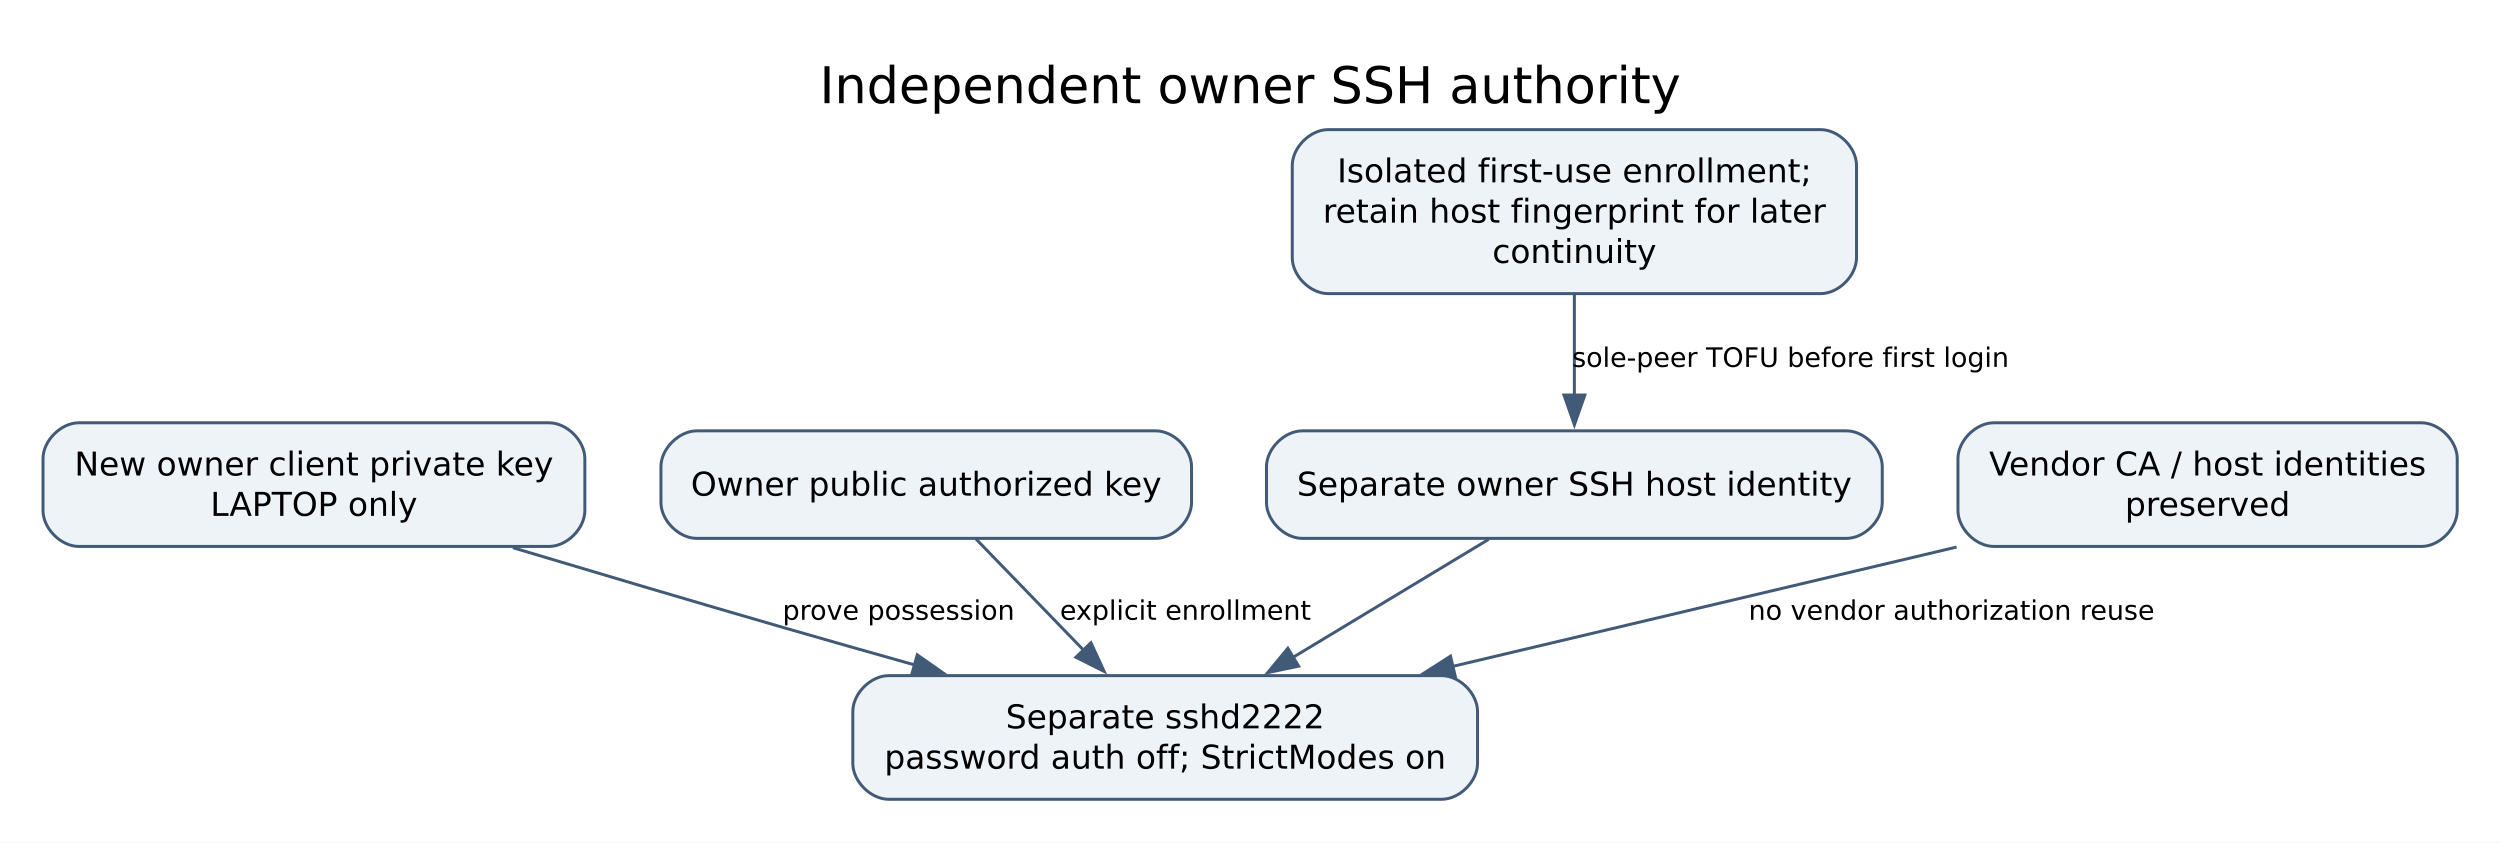
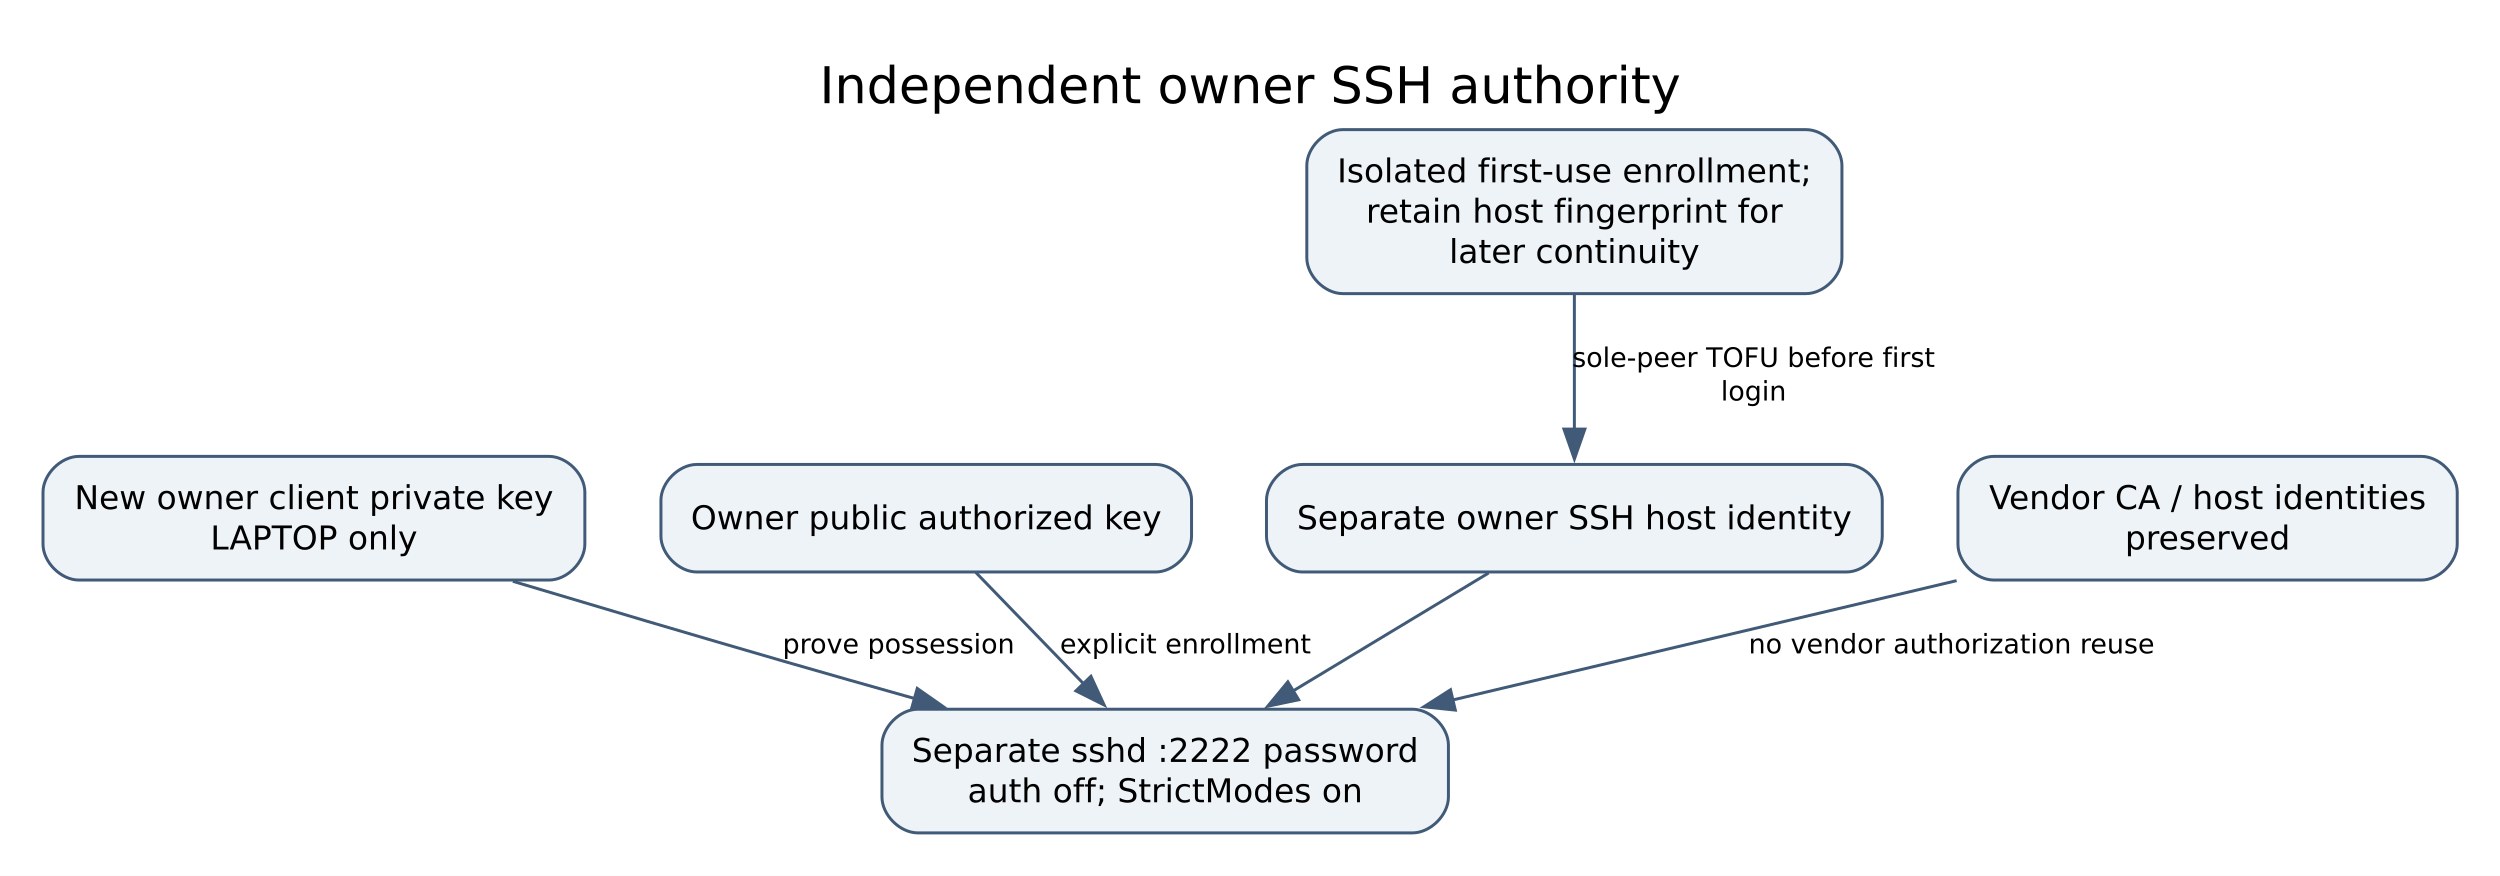
- <svg xmlns="http://www.w3.org/2000/svg" role="img" aria-labelledby="figure-title figure-desc" width="837pt" height="282pt" viewBox="0.00 0.00 837.00 282.00">
-   <g id="graph0" class="graph" transform="scale(1 1) rotate(0) translate(14.4 267.6)">
-     <polygon fill="white" stroke="none" points="-14.4,14.4 -14.4,-267.6 822.68,-267.6 822.68,14.4 -14.4,14.4" />
-     <text xml:space="preserve" text-anchor="middle" x="404.14" y="-233.05" font-family="DejaVu Sans" font-size="17.00">Independent owner SSH authority</text>
+ <svg xmlns="http://www.w3.org/2000/svg" width="837pt" height="293pt" viewBox="0.00 0.00 837.00 293.00" role="img" aria-labelledby="figure-title figure-description">
+   <g id="graph0" class="graph" transform="scale(1 1) rotate(0) translate(14.4 278.85)">
+     <polygon fill="white" stroke="none" points="-14.4,14.4 -14.4,-278.85 822.68,-278.85 822.68,14.4 -14.4,14.4" />
+     <text xml:space="preserve" text-anchor="middle" x="404.14" y="-244.3" font-family="DejaVu Sans" font-size="17.00">Independent owner SSH authority</text>
    <g id="node1" class="node">
      <path fill="#eef3f8" stroke="#415a77" d="M169.41,-126.05C169.41,-126.05 12,-126.05 12,-126.05 6,-126.05 0,-120.05 0,-114.05 0,-114.05 0,-96.65 0,-96.65 0,-90.65 6,-84.65 12,-84.65 12,-84.65 169.41,-84.65 169.41,-84.65 175.41,-84.65 181.41,-90.65 181.41,-96.65 181.41,-96.65 181.41,-114.05 181.41,-114.05 181.41,-120.05 175.41,-126.05 169.41,-126.05" />
      <text xml:space="preserve" text-anchor="middle" x="90.7" y="-108.4" font-family="DejaVu Sans" font-size="11.00">New owner client private key</text>
      <text xml:space="preserve" text-anchor="middle" x="90.7" y="-94.9" font-family="DejaVu Sans" font-size="11.00">LAPTOP only</text>
    </g>
    <g id="node3" class="node">
-       <path fill="#eef3f8" stroke="#415a77" d="M468.28,-41.4C468.28,-41.4 283.12,-41.4 283.12,-41.4 277.12,-41.4 271.12,-35.4 271.12,-29.4 271.12,-29.4 271.12,-12 271.12,-12 271.12,-6 277.12,0 283.12,0 283.12,0 468.28,0 468.28,0 474.28,0 480.28,-6 480.28,-12 480.28,-12 480.28,-29.4 480.28,-29.4 480.28,-35.4 474.28,-41.4 468.28,-41.4" />
-       <text xml:space="preserve" text-anchor="middle" x="375.7" y="-23.75" font-family="DejaVu Sans" font-size="11.00">Separate sshd2222</text>
-       <text xml:space="preserve" text-anchor="middle" x="375.7" y="-10.25" font-family="DejaVu Sans" font-size="11.00">password auth off; StrictModes on</text>
+       <path fill="#eef3f8" stroke="#415a77" d="M458.53,-41.4C458.53,-41.4 292.88,-41.4 292.88,-41.4 286.88,-41.4 280.88,-35.4 280.88,-29.4 280.88,-29.4 280.88,-12 280.88,-12 280.88,-6 286.88,0 292.88,0 292.88,0 458.53,0 458.53,0 464.53,0 470.53,-6 470.53,-12 470.53,-12 470.53,-29.4 470.53,-29.4 470.53,-35.4 464.53,-41.4 458.53,-41.4" />
+       <text xml:space="preserve" text-anchor="middle" x="375.7" y="-23.75" font-family="DejaVu Sans" font-size="11.00">Separate sshd :2222 password</text>
+       <text xml:space="preserve" text-anchor="middle" x="375.7" y="-10.25" font-family="DejaVu Sans" font-size="11.00">auth off; StrictModes on</text>
    </g>
    <g id="edge1" class="edge">
      <path fill="none" stroke="#415a77" d="M157.31,-84.23C185.34,-75.83 218.33,-66.04 248.2,-57.4 262.28,-53.33 277.26,-49.07 291.81,-44.98" />
      <polygon fill="#415a77" stroke="#415a77" points="292.69,-48.36 301.37,-42.29 290.8,-41.63 292.69,-48.36" />
      <text xml:space="preserve" text-anchor="middle" x="286.45" y="-60.1" font-family="DejaVu Sans" font-size="9.00">prove possession</text>
    </g>
    <g id="node2" class="node">
      <path fill="#eef3f8" stroke="#415a77" d="M372.53,-123.35C372.53,-123.35 218.88,-123.35 218.88,-123.35 212.88,-123.35 206.88,-117.35 206.88,-111.35 206.88,-111.35 206.88,-99.35 206.88,-99.35 206.88,-93.35 212.88,-87.35 218.88,-87.35 218.88,-87.35 372.53,-87.35 372.53,-87.35 378.53,-87.35 384.53,-93.35 384.53,-99.35 384.53,-99.35 384.53,-111.35 384.53,-111.35 384.53,-117.35 378.53,-123.35 372.53,-123.35" />
      <text xml:space="preserve" text-anchor="middle" x="295.7" y="-101.65" font-family="DejaVu Sans" font-size="11.00">Owner public authorized key</text>
    </g>
    <g id="edge2" class="edge">
      <path fill="none" stroke="#415a77" d="M312.28,-87.22C322.69,-76.47 336.37,-62.33 348.36,-49.95" />
      <polygon fill="#415a77" stroke="#415a77" points="350.84,-52.42 355.28,-42.8 345.81,-47.55 350.84,-52.42" />
      <text xml:space="preserve" text-anchor="middle" x="382.49" y="-60.1" font-family="DejaVu Sans" font-size="9.00">explicit enrollment</text>
    </g>
    <g id="node4" class="node">
      <path fill="#eef3f8" stroke="#415a77" d="M603.78,-123.35C603.78,-123.35 421.62,-123.35 421.62,-123.35 415.62,-123.35 409.62,-117.35 409.62,-111.35 409.62,-111.35 409.62,-99.35 409.62,-99.35 409.62,-93.35 415.62,-87.35 421.62,-87.35 421.62,-87.35 603.78,-87.35 603.78,-87.35 609.78,-87.35 615.78,-93.35 615.78,-99.35 615.78,-99.35 615.78,-111.35 615.78,-111.35 615.78,-117.35 609.78,-123.35 603.78,-123.35" />
      <text xml:space="preserve" text-anchor="middle" x="512.7" y="-101.65" font-family="DejaVu Sans" font-size="11.00">Separate owner SSH host identity</text>
    </g>
    <g id="edge3" class="edge">
      <path fill="none" stroke="#415a77" d="M483.99,-87.02C465.02,-75.58 439.83,-60.38 418.52,-47.53" />
      <polygon fill="#415a77" stroke="#415a77" points="420.39,-44.57 410.02,-42.4 416.77,-50.56 420.39,-44.57" />
    </g>
    <g id="node5" class="node">
-       <path fill="#eef3f8" stroke="#415a77" d="M595.16,-224.2C595.16,-224.2 430.25,-224.2 430.25,-224.2 424.25,-224.2 418.25,-218.2 418.25,-212.2 418.25,-212.2 418.25,-181.3 418.25,-181.3 418.25,-175.3 424.25,-169.3 430.25,-169.3 430.25,-169.3 595.16,-169.3 595.16,-169.3 601.16,-169.3 607.16,-175.3 607.16,-181.3 607.16,-181.3 607.16,-212.2 607.16,-212.2 607.16,-218.2 601.16,-224.2 595.16,-224.2" />
-       <text xml:space="preserve" text-anchor="middle" x="512.7" y="-206.55" font-family="DejaVu Sans" font-size="11.00">Isolated first-use enrollment;</text>
-       <text xml:space="preserve" text-anchor="middle" x="512.7" y="-193.05" font-family="DejaVu Sans" font-size="11.00">retain host fingerprint for later</text>
-       <text xml:space="preserve" text-anchor="middle" x="512.7" y="-179.55" font-family="DejaVu Sans" font-size="11.00">continuity</text>
+       <path fill="#eef3f8" stroke="#415a77" d="M590.28,-235.45C590.28,-235.45 435.12,-235.45 435.12,-235.45 429.12,-235.45 423.12,-229.45 423.12,-223.45 423.12,-223.45 423.12,-192.55 423.12,-192.55 423.12,-186.55 429.12,-180.55 435.12,-180.55 435.12,-180.55 590.28,-180.55 590.28,-180.55 596.28,-180.55 602.28,-186.55 602.28,-192.55 602.28,-192.55 602.28,-223.45 602.28,-223.45 602.28,-229.45 596.28,-235.45 590.28,-235.45" />
+       <text xml:space="preserve" text-anchor="middle" x="512.7" y="-217.8" font-family="DejaVu Sans" font-size="11.00">Isolated first-use enrollment;</text>
+       <text xml:space="preserve" text-anchor="middle" x="512.7" y="-204.3" font-family="DejaVu Sans" font-size="11.00">retain host fingerprint for</text>
+       <text xml:space="preserve" text-anchor="middle" x="512.7" y="-190.8" font-family="DejaVu Sans" font-size="11.00">later continuity</text>
    </g>
    <g id="edge4" class="edge">
-       <path fill="none" stroke="#415a77" d="M512.7,-168.93C512.7,-158.31 512.7,-146.09 512.7,-135.28" />
-       <polygon fill="#415a77" stroke="#415a77" points="516.21,-135.35 512.71,-125.35 509.21,-135.35 516.21,-135.35" />
-       <text xml:space="preserve" text-anchor="middle" x="585.08" y="-144.75" font-family="DejaVu Sans" font-size="9.00">sole-peer TOFU before first login</text>
+       <path fill="none" stroke="#415a77" d="M512.7,-180.29C512.7,-166.28 512.7,-149.1 512.7,-134.84" />
+       <polygon fill="#415a77" stroke="#415a77" points="516.21,-135.18 512.71,-125.18 509.21,-135.18 516.21,-135.18" />
+       <text xml:space="preserve" text-anchor="middle" x="572.7" y="-156" font-family="DejaVu Sans" font-size="9.00">sole-peer TOFU before first</text>
+       <text xml:space="preserve" text-anchor="middle" x="572.7" y="-144.75" font-family="DejaVu Sans" font-size="9.00">login</text>
    </g>
    <g id="node6" class="node">
      <path fill="#eef3f8" stroke="#415a77" d="M796.28,-126.05C796.28,-126.05 653.12,-126.05 653.12,-126.05 647.12,-126.05 641.12,-120.05 641.12,-114.05 641.12,-114.05 641.12,-96.65 641.12,-96.65 641.12,-90.65 647.12,-84.65 653.12,-84.65 653.12,-84.65 796.28,-84.65 796.28,-84.65 802.28,-84.65 808.28,-90.65 808.28,-96.65 808.28,-96.65 808.28,-114.05 808.28,-114.05 808.28,-120.05 802.28,-126.05 796.28,-126.05" />
      <text xml:space="preserve" text-anchor="middle" x="724.7" y="-108.4" font-family="DejaVu Sans" font-size="11.00">Vendor CA / host identities</text>
      <text xml:space="preserve" text-anchor="middle" x="724.7" y="-94.9" font-family="DejaVu Sans" font-size="11.00">preserved</text>
    </g>
    <g id="edge5" class="edge">
      <path fill="none" stroke="#415a77" d="M640.67,-84.45C589.82,-72.41 524.82,-57.01 471.93,-44.49" />
      <polygon fill="#415a77" stroke="#415a77" points="472.84,-41.11 462.3,-42.21 471.23,-47.92 472.84,-41.11" />
      <text xml:space="preserve" text-anchor="middle" x="638.98" y="-60.1" font-family="DejaVu Sans" font-size="9.00">no vendor authorization reuse</text>
    </g>
  </g>
</svg>
